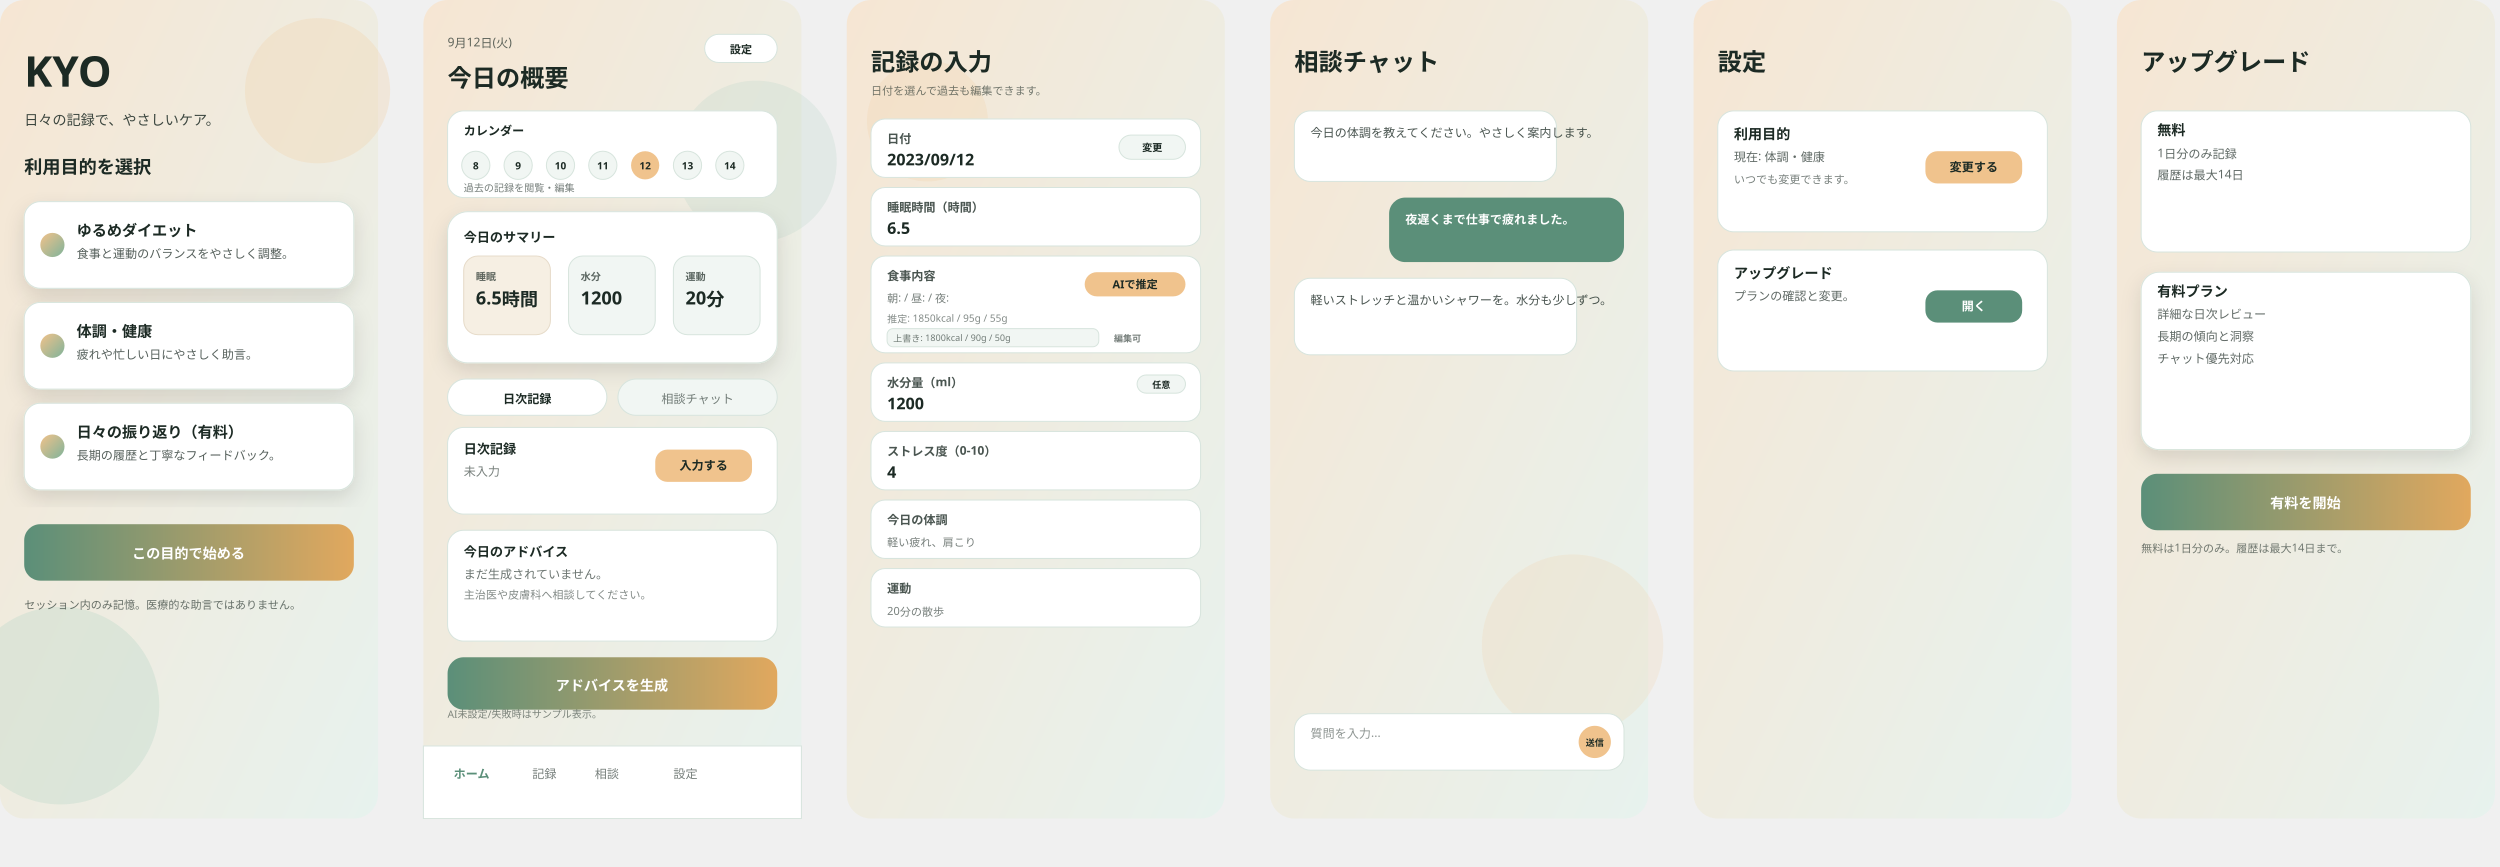
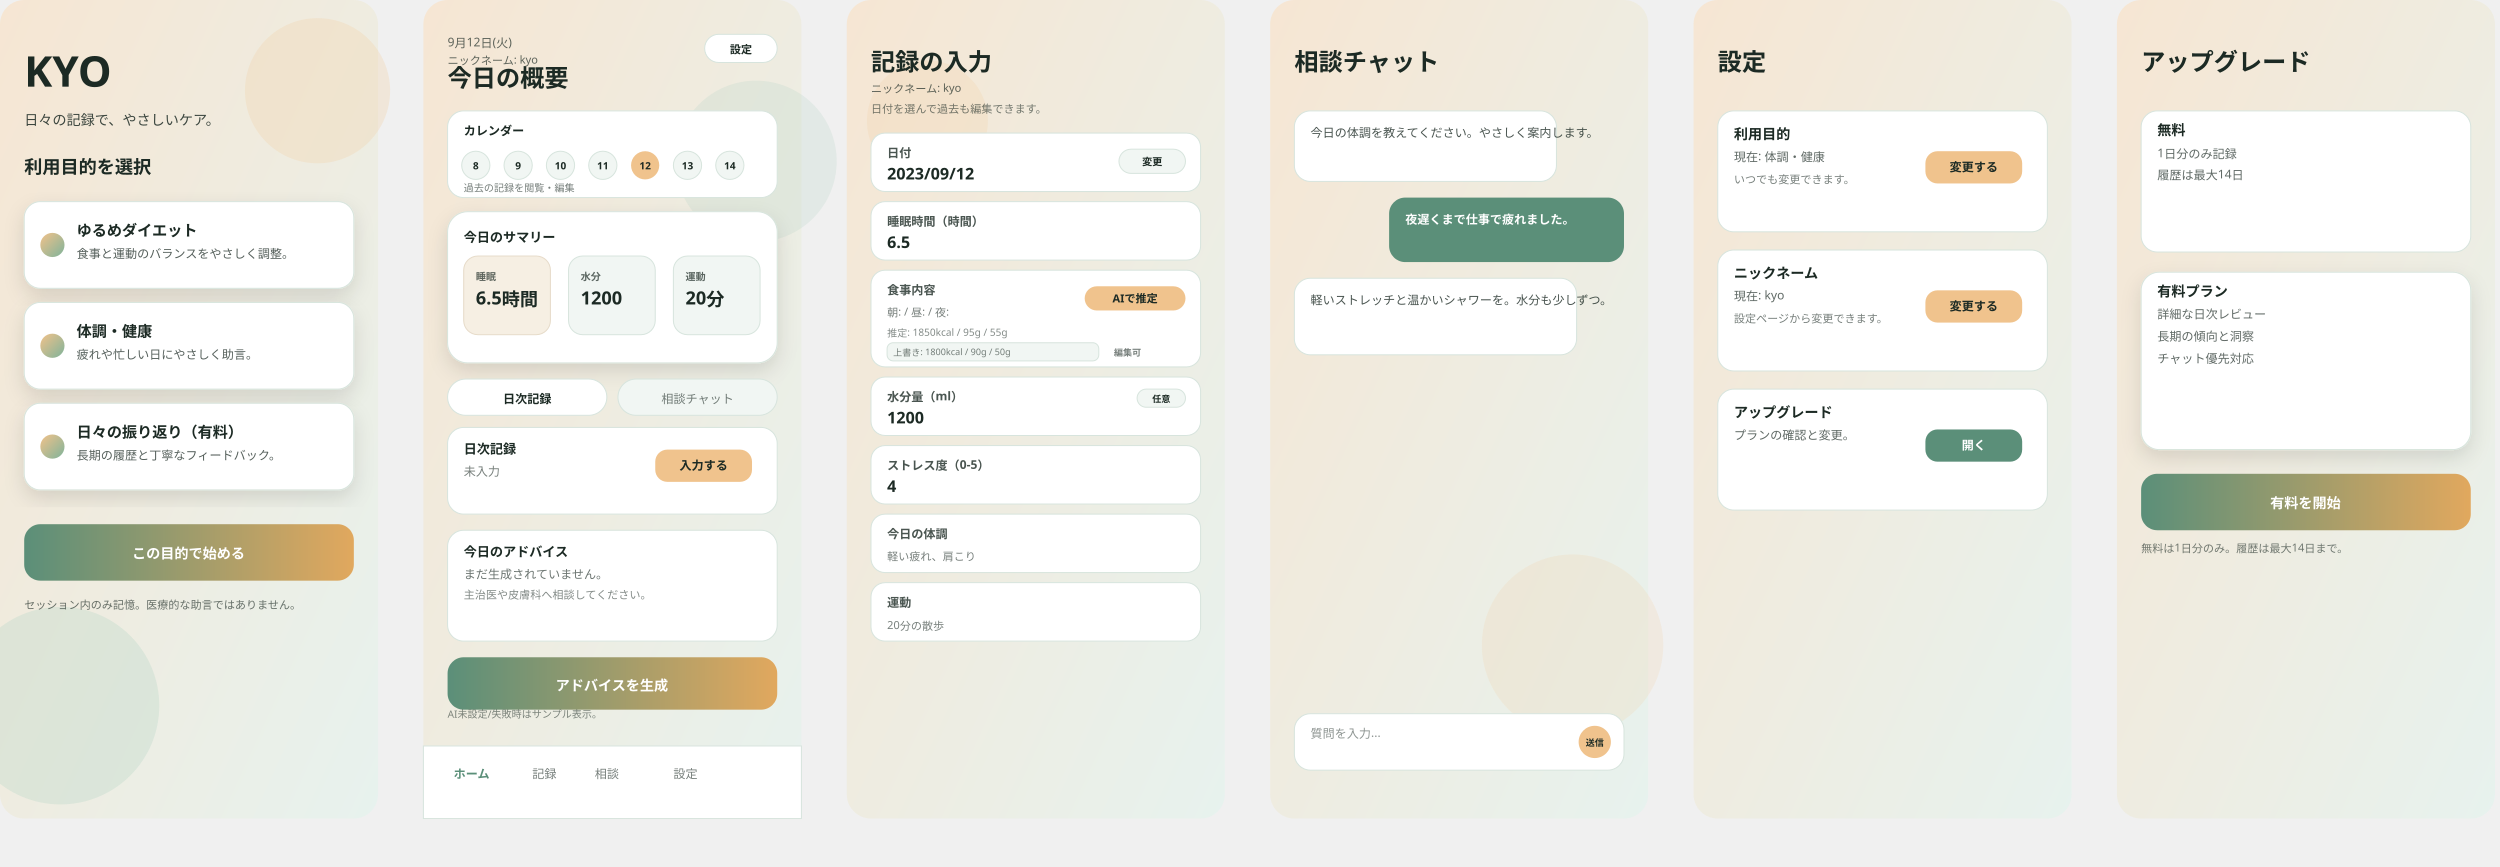
<svg xmlns="http://www.w3.org/2000/svg" width="2480" height="860" viewBox="0 0 2480 860">
  <defs>
    <linearGradient id="bgGradient" x1="0" y1="0" x2="1" y2="1">
      <stop offset="0%" stop-color="#F6E6D3" />
      <stop offset="100%" stop-color="#E7F2EE" />
    </linearGradient>
    <linearGradient id="ctaGradient" x1="0" y1="0" x2="1" y2="0">
      <stop offset="0%" stop-color="#5B8F79" />
      <stop offset="100%" stop-color="#E1A85E" />
    </linearGradient>
    <linearGradient id="accentGradient" x1="0" y1="0" x2="1" y2="1">
      <stop offset="0%" stop-color="#F2C28A" />
      <stop offset="100%" stop-color="#7FB39A" />
    </linearGradient>
    <filter id="cardShadow" x="-20%" y="-20%" width="140%" height="140%">
      <feDropShadow dx="0" dy="8" stdDeviation="10" flood-color="#000000" flood-opacity="0.12" />
    </filter>
  </defs>
  <g id="screen-onboarding" transform="translate(0 0)">
    <rect x="0" y="0" width="375" height="812" rx="24" fill="url(#bgGradient)" />
    <circle cx="315" cy="90" r="72" fill="#F1D4AE" opacity="0.35" />
    <circle cx="60" cy="700" r="98" fill="#B9D7C8" opacity="0.35" />
    <text x="24" y="86" font-family="Cormorant Garamond" font-size="42" font-weight="600" fill="#1C2A24">KYO</text>
    <text x="24" y="124" font-family="Zen Kaku Gothic New" font-size="14" font-weight="500" fill="#1C2A24" opacity="0.85">日々の記録で、やさしいケア。</text>
    <text x="24" y="172" font-family="Cormorant Garamond" font-size="18" font-weight="600" fill="#1C2A24">利用目的を選択</text>
    <rect x="24" y="200" width="327" height="86" rx="16" fill="#FFFFFF" stroke="#D7E4DD" filter="url(#cardShadow)" />
    <circle cx="52" cy="243" r="12" fill="url(#accentGradient)" />
    <text x="76" y="234" font-family="Zen Kaku Gothic New" font-size="15" font-weight="600" fill="#1C2A24">ゆるめダイエット</text>
    <text x="76" y="256" font-family="Zen Kaku Gothic New" font-size="12" font-weight="500" fill="#1C2A24" opacity="0.75">食事と運動のバランスをやさしく調整。</text>
    <rect x="24" y="300" width="327" height="86" rx="16" fill="#FFFFFF" stroke="#D7E4DD" filter="url(#cardShadow)" />
    <circle cx="52" cy="343" r="12" fill="url(#accentGradient)" />
    <text x="76" y="334" font-family="Zen Kaku Gothic New" font-size="15" font-weight="600" fill="#1C2A24">体調・健康</text>
    <text x="76" y="356" font-family="Zen Kaku Gothic New" font-size="12" font-weight="500" fill="#1C2A24" opacity="0.75">疲れや忙しい日にやさしく助言。</text>
    <rect x="24" y="400" width="327" height="86" rx="16" fill="#FFFFFF" stroke="#D7E4DD" filter="url(#cardShadow)" />
    <circle cx="52" cy="443" r="12" fill="url(#accentGradient)" />
    <text x="76" y="434" font-family="Zen Kaku Gothic New" font-size="15" font-weight="600" fill="#1C2A24">日々の振り返り（有料）</text>
    <text x="76" y="456" font-family="Zen Kaku Gothic New" font-size="12" font-weight="500" fill="#1C2A24" opacity="0.75">長期の履歴と丁寧なフィードバック。</text>
    <rect x="24" y="520" width="327" height="56" rx="16" fill="url(#ctaGradient)" />
    <text x="187" y="554" font-family="Zen Kaku Gothic New" font-size="14" font-weight="600" fill="#FFFFFF" text-anchor="middle">この目的で始める</text>
    <text x="24" y="604" font-family="Zen Kaku Gothic New" font-size="11" font-weight="500" fill="#1C2A24" opacity="0.65">セッション内のみ記憶。医療的な助言ではありません。</text>
  </g>
  <g id="screen-home" transform="translate(420 0)">
    <rect x="0" y="0" width="375" height="812" rx="24" fill="url(#bgGradient)" />
    <circle cx="330" cy="160" r="80" fill="#B7D3C6" opacity="0.25" />
    <text x="24" y="46" font-family="Zen Kaku Gothic New" font-size="12" font-weight="500" fill="#1C2A24" opacity="0.7">9月12日(火)</text>
+     <text x="24" y="64" font-family="Zen Kaku Gothic New" font-size="11" font-weight="500" fill="#1C2A24" opacity="0.7">ニックネーム: kyo</text>
    <text x="24" y="86" font-family="Cormorant Garamond" font-size="24" font-weight="600" fill="#1C2A24">今日の概要</text>
    <rect x="279" y="34" width="72" height="28" rx="14" fill="#FFFFFF" stroke="#D7E4DD" />
    <text x="315" y="53" font-family="Zen Kaku Gothic New" font-size="11" font-weight="600" fill="#1C2A24" text-anchor="middle">設定</text>
    <rect x="24" y="110" width="327" height="86" rx="16" fill="#FFFFFF" stroke="#D7E4DD" />
    <text x="40" y="134" font-family="Zen Kaku Gothic New" font-size="12" font-weight="600" fill="#1C2A24">カレンダー</text>
    <circle cx="52" cy="164" r="14" fill="#F1F6F3" stroke="#D7E4DD" />
    <text x="52" y="168" font-family="Zen Kaku Gothic New" font-size="10" font-weight="600" fill="#1C2A24" text-anchor="middle">8</text>
    <circle cx="94" cy="164" r="14" fill="#F1F6F3" stroke="#D7E4DD" />
    <text x="94" y="168" font-family="Zen Kaku Gothic New" font-size="10" font-weight="600" fill="#1C2A24" text-anchor="middle">9</text>
    <circle cx="136" cy="164" r="14" fill="#F1F6F3" stroke="#D7E4DD" />
    <text x="136" y="168" font-family="Zen Kaku Gothic New" font-size="10" font-weight="600" fill="#1C2A24" text-anchor="middle">10</text>
    <circle cx="178" cy="164" r="14" fill="#F1F6F3" stroke="#D7E4DD" />
    <text x="178" y="168" font-family="Zen Kaku Gothic New" font-size="10" font-weight="600" fill="#1C2A24" text-anchor="middle">11</text>
    <circle cx="220" cy="164" r="14" fill="#F0C38D" />
    <text x="220" y="168" font-family="Zen Kaku Gothic New" font-size="10" font-weight="700" fill="#1C2A24" text-anchor="middle">12</text>
    <circle cx="262" cy="164" r="14" fill="#F1F6F3" stroke="#D7E4DD" />
    <text x="262" y="168" font-family="Zen Kaku Gothic New" font-size="10" font-weight="600" fill="#1C2A24" text-anchor="middle">13</text>
    <circle cx="304" cy="164" r="14" fill="#F1F6F3" stroke="#D7E4DD" />
    <text x="304" y="168" font-family="Zen Kaku Gothic New" font-size="10" font-weight="600" fill="#1C2A24" text-anchor="middle">14</text>
    <text x="40" y="190" font-family="Zen Kaku Gothic New" font-size="10" font-weight="500" fill="#1C2A24" opacity="0.6">過去の記録を閲覧・編集</text>
    <rect x="24" y="210" width="327" height="150" rx="20" fill="#FFFFFF" stroke="#D7E4DD" filter="url(#cardShadow)" />
    <text x="40" y="240" font-family="Zen Kaku Gothic New" font-size="13" font-weight="600" fill="#1C2A24">今日のサマリー</text>
    <rect x="40" y="254" width="86" height="78" rx="14" fill="#F6EFE3" stroke="#E6DBC9" />
    <text x="52" y="278" font-family="Zen Kaku Gothic New" font-size="10" font-weight="600" fill="#1C2A24" opacity="0.7">睡眠</text>
    <text x="52" y="302" font-family="Cormorant Garamond" font-size="18" font-weight="600" fill="#1C2A24">6.5時間</text>
    <rect x="144" y="254" width="86" height="78" rx="14" fill="#F1F6F3" stroke="#D7E4DD" />
    <text x="156" y="278" font-family="Zen Kaku Gothic New" font-size="10" font-weight="600" fill="#1C2A24" opacity="0.7">水分</text>
    <text x="156" y="302" font-family="Cormorant Garamond" font-size="18" font-weight="600" fill="#1C2A24">1200</text>
    <rect x="248" y="254" width="86" height="78" rx="14" fill="#F1F6F3" stroke="#D7E4DD" />
    <text x="260" y="278" font-family="Zen Kaku Gothic New" font-size="10" font-weight="600" fill="#1C2A24" opacity="0.7">運動</text>
    <text x="260" y="302" font-family="Cormorant Garamond" font-size="18" font-weight="600" fill="#1C2A24">20分</text>
    <rect x="24" y="376" width="158" height="36" rx="18" fill="#FFFFFF" stroke="#D7E4DD" />
    <text x="103" y="400" font-family="Zen Kaku Gothic New" font-size="12" font-weight="600" fill="#1C2A24" text-anchor="middle">日次記録</text>
    <rect x="193" y="376" width="158" height="36" rx="18" fill="#F1F6F3" stroke="#D7E4DD" />
    <text x="272" y="400" font-family="Zen Kaku Gothic New" font-size="12" font-weight="500" fill="#1C2A24" opacity="0.6" text-anchor="middle">相談チャット</text>
    <rect x="24" y="424" width="327" height="86" rx="16" fill="#FFFFFF" stroke="#D7E4DD" />
    <text x="40" y="450" font-family="Zen Kaku Gothic New" font-size="13" font-weight="600" fill="#1C2A24">日次記録</text>
    <text x="40" y="472" font-family="Zen Kaku Gothic New" font-size="12" font-weight="500" fill="#1C2A24" opacity="0.6">未入力</text>
    <rect x="230" y="446" width="96" height="32" rx="12" fill="#F0C38D" />
    <text x="278" y="466" font-family="Zen Kaku Gothic New" font-size="12" font-weight="600" fill="#1C2A24" text-anchor="middle">入力する</text>
    <rect x="24" y="526" width="327" height="110" rx="16" fill="#FFFFFF" stroke="#D7E4DD" />
    <text x="40" y="552" font-family="Zen Kaku Gothic New" font-size="13" font-weight="600" fill="#1C2A24">今日のアドバイス</text>
    <text x="40" y="574" font-family="Zen Kaku Gothic New" font-size="12" font-weight="500" fill="#1C2A24" opacity="0.65">まだ生成されていません。</text>
    <text x="40" y="594" font-family="Zen Kaku Gothic New" font-size="11" font-weight="500" fill="#1C2A24" opacity="0.55">主治医や皮膚科へ相談してください。</text>
    <rect x="24" y="652" width="327" height="52" rx="16" fill="url(#ctaGradient)" />
    <text x="187" y="685" font-family="Zen Kaku Gothic New" font-size="14" font-weight="600" fill="#FFFFFF" text-anchor="middle">アドバイスを生成</text>
    <text x="24" y="712" font-family="Zen Kaku Gothic New" font-size="10" font-weight="500" fill="#1C2A24" opacity="0.55">AI未設定/失敗時はサンプル表示。</text>
    <rect x="0" y="740" width="375" height="72" fill="#FFFFFF" stroke="#D7E4DD" />
    <text x="30" y="772" font-family="Zen Kaku Gothic New" font-size="12" font-weight="600" fill="#5B8F79">ホーム</text>
    <text x="108" y="772" font-family="Zen Kaku Gothic New" font-size="12" font-weight="500" fill="#1C2A24" opacity="0.6">記録</text>
    <text x="170" y="772" font-family="Zen Kaku Gothic New" font-size="12" font-weight="500" fill="#1C2A24" opacity="0.6">相談</text>
    <text x="248" y="772" font-family="Zen Kaku Gothic New" font-size="12" font-weight="500" fill="#1C2A24" opacity="0.6">設定</text>
  </g>
  <g id="screen-log" transform="translate(840 0)">
    <rect x="0" y="0" width="375" height="812" rx="24" fill="url(#bgGradient)" />
    <circle cx="80" cy="120" r="60" fill="#F1D4AE" opacity="0.3" />
    <text x="24" y="70" font-family="Cormorant Garamond" font-size="24" font-weight="600" fill="#1C2A24">記録の入力</text>
-     <text x="24" y="94" font-family="Zen Kaku Gothic New" font-size="11" font-weight="500" fill="#1C2A24" opacity="0.6">日付を選んで過去も編集できます。</text>
-     <rect x="24" y="118" width="327" height="58" rx="14" fill="#FFFFFF" stroke="#D7E4DD" />
-     <text x="40" y="142" font-family="Zen Kaku Gothic New" font-size="12" font-weight="600" fill="#1C2A24" opacity="0.8">日付</text>
-     <text x="40" y="164" font-family="Cormorant Garamond" font-size="16" font-weight="600" fill="#1C2A24">2023/09/12</text>
-     <rect x="270" y="134" width="66" height="24" rx="12" fill="#F1F6F3" stroke="#D7E4DD" />
-     <text x="303" y="150" font-family="Zen Kaku Gothic New" font-size="10" font-weight="600" fill="#1C2A24" text-anchor="middle">変更</text>
-     <rect x="24" y="186" width="327" height="58" rx="14" fill="#FFFFFF" stroke="#D7E4DD" />
-     <text x="40" y="210" font-family="Zen Kaku Gothic New" font-size="12" font-weight="600" fill="#1C2A24" opacity="0.8">睡眠時間（時間）</text>
-     <text x="40" y="232" font-family="Cormorant Garamond" font-size="16" font-weight="600" fill="#1C2A24">6.5</text>
-     <rect x="24" y="254" width="327" height="96" rx="14" fill="#FFFFFF" stroke="#D7E4DD" />
-     <text x="40" y="278" font-family="Zen Kaku Gothic New" font-size="12" font-weight="600" fill="#1C2A24" opacity="0.8">食事内容</text>
-     <rect x="236" y="270" width="100" height="24" rx="12" fill="#F0C38D" />
-     <text x="286" y="286" font-family="Zen Kaku Gothic New" font-size="11" font-weight="600" fill="#1C2A24" text-anchor="middle">AIで推定</text>
-     <text x="40" y="300" font-family="Zen Kaku Gothic New" font-size="11" font-weight="500" fill="#1C2A24" opacity="0.6">朝: / 昼: / 夜:</text>
-     <text x="40" y="320" font-family="Zen Kaku Gothic New" font-size="10" font-weight="500" fill="#1C2A24" opacity="0.55">推定: 1850kcal / 95g / 55g</text>
-     <rect x="40" y="326" width="210" height="18" rx="6" fill="#F1F6F3" stroke="#D7E4DD" />
-     <text x="46" y="339" font-family="Zen Kaku Gothic New" font-size="9" font-weight="500" fill="#1C2A24" opacity="0.6">上書き: 1800kcal / 90g / 50g</text>
-     <text x="265" y="339" font-family="Zen Kaku Gothic New" font-size="9" font-weight="600" fill="#1C2A24" opacity="0.6">編集可</text>
-     <rect x="24" y="360" width="327" height="58" rx="14" fill="#FFFFFF" stroke="#D7E4DD" />
-     <text x="40" y="384" font-family="Zen Kaku Gothic New" font-size="12" font-weight="600" fill="#1C2A24" opacity="0.8">水分量（ml）</text>
-     <rect x="288" y="372" width="48" height="18" rx="9" fill="#F1F6F3" stroke="#D7E4DD" />
-     <text x="312" y="385" font-family="Zen Kaku Gothic New" font-size="9" font-weight="600" fill="#1C2A24" text-anchor="middle">任意</text>
-     <text x="40" y="406" font-family="Cormorant Garamond" font-size="16" font-weight="600" fill="#1C2A24">1200</text>
-     <rect x="24" y="428" width="327" height="58" rx="14" fill="#FFFFFF" stroke="#D7E4DD" />
-     <text x="40" y="452" font-family="Zen Kaku Gothic New" font-size="12" font-weight="600" fill="#1C2A24" opacity="0.8">ストレス度（0-10）</text>
-     <text x="40" y="474" font-family="Cormorant Garamond" font-size="16" font-weight="600" fill="#1C2A24">4</text>
-     <rect x="24" y="496" width="327" height="58" rx="14" fill="#FFFFFF" stroke="#D7E4DD" />
-     <text x="40" y="520" font-family="Zen Kaku Gothic New" font-size="12" font-weight="600" fill="#1C2A24" opacity="0.8">今日の体調</text>
-     <text x="40" y="542" font-family="Zen Kaku Gothic New" font-size="11" font-weight="500" fill="#1C2A24" opacity="0.6">軽い疲れ、肩こり</text>
-     <rect x="24" y="564" width="327" height="58" rx="14" fill="#FFFFFF" stroke="#D7E4DD" />
-     <text x="40" y="588" font-family="Zen Kaku Gothic New" font-size="12" font-weight="600" fill="#1C2A24" opacity="0.8">運動</text>
-     <text x="40" y="610" font-family="Zen Kaku Gothic New" font-size="11" font-weight="500" fill="#1C2A24" opacity="0.6">20分の散歩</text>
+     <text x="24" y="92" font-family="Zen Kaku Gothic New" font-size="11" font-weight="500" fill="#1C2A24" opacity="0.7">ニックネーム: kyo</text>
+     <text x="24" y="112" font-family="Zen Kaku Gothic New" font-size="11" font-weight="500" fill="#1C2A24" opacity="0.6">日付を選んで過去も編集できます。</text>
+     <rect x="24" y="132" width="327" height="58" rx="14" fill="#FFFFFF" stroke="#D7E4DD" />
+     <text x="40" y="156" font-family="Zen Kaku Gothic New" font-size="12" font-weight="600" fill="#1C2A24" opacity="0.8">日付</text>
+     <text x="40" y="178" font-family="Cormorant Garamond" font-size="16" font-weight="600" fill="#1C2A24">2023/09/12</text>
+     <rect x="270" y="148" width="66" height="24" rx="12" fill="#F1F6F3" stroke="#D7E4DD" />
+     <text x="303" y="164" font-family="Zen Kaku Gothic New" font-size="10" font-weight="600" fill="#1C2A24" text-anchor="middle">変更</text>
+     <rect x="24" y="200" width="327" height="58" rx="14" fill="#FFFFFF" stroke="#D7E4DD" />
+     <text x="40" y="224" font-family="Zen Kaku Gothic New" font-size="12" font-weight="600" fill="#1C2A24" opacity="0.8">睡眠時間（時間）</text>
+     <text x="40" y="246" font-family="Cormorant Garamond" font-size="16" font-weight="600" fill="#1C2A24">6.5</text>
+     <rect x="24" y="268" width="327" height="96" rx="14" fill="#FFFFFF" stroke="#D7E4DD" />
+     <text x="40" y="292" font-family="Zen Kaku Gothic New" font-size="12" font-weight="600" fill="#1C2A24" opacity="0.8">食事内容</text>
+     <rect x="236" y="284" width="100" height="24" rx="12" fill="#F0C38D" />
+     <text x="286" y="300" font-family="Zen Kaku Gothic New" font-size="11" font-weight="600" fill="#1C2A24" text-anchor="middle">AIで推定</text>
+     <text x="40" y="314" font-family="Zen Kaku Gothic New" font-size="11" font-weight="500" fill="#1C2A24" opacity="0.6">朝: / 昼: / 夜:</text>
+     <text x="40" y="334" font-family="Zen Kaku Gothic New" font-size="10" font-weight="500" fill="#1C2A24" opacity="0.55">推定: 1850kcal / 95g / 55g</text>
+     <rect x="40" y="340" width="210" height="18" rx="6" fill="#F1F6F3" stroke="#D7E4DD" />
+     <text x="46" y="353" font-family="Zen Kaku Gothic New" font-size="9" font-weight="500" fill="#1C2A24" opacity="0.6">上書き: 1800kcal / 90g / 50g</text>
+     <text x="265" y="353" font-family="Zen Kaku Gothic New" font-size="9" font-weight="600" fill="#1C2A24" opacity="0.6">編集可</text>
+     <rect x="24" y="374" width="327" height="58" rx="14" fill="#FFFFFF" stroke="#D7E4DD" />
+     <text x="40" y="398" font-family="Zen Kaku Gothic New" font-size="12" font-weight="600" fill="#1C2A24" opacity="0.8">水分量（ml）</text>
+     <rect x="288" y="386" width="48" height="18" rx="9" fill="#F1F6F3" stroke="#D7E4DD" />
+     <text x="312" y="399" font-family="Zen Kaku Gothic New" font-size="9" font-weight="600" fill="#1C2A24" text-anchor="middle">任意</text>
+     <text x="40" y="420" font-family="Cormorant Garamond" font-size="16" font-weight="600" fill="#1C2A24">1200</text>
+     <rect x="24" y="442" width="327" height="58" rx="14" fill="#FFFFFF" stroke="#D7E4DD" />
+     <text x="40" y="466" font-family="Zen Kaku Gothic New" font-size="12" font-weight="600" fill="#1C2A24" opacity="0.8">ストレス度（0-5）</text>
+     <text x="40" y="488" font-family="Cormorant Garamond" font-size="16" font-weight="600" fill="#1C2A24">4</text>
+     <rect x="24" y="510" width="327" height="58" rx="14" fill="#FFFFFF" stroke="#D7E4DD" />
+     <text x="40" y="534" font-family="Zen Kaku Gothic New" font-size="12" font-weight="600" fill="#1C2A24" opacity="0.8">今日の体調</text>
+     <text x="40" y="556" font-family="Zen Kaku Gothic New" font-size="11" font-weight="500" fill="#1C2A24" opacity="0.6">軽い疲れ、肩こり</text>
+     <rect x="24" y="578" width="327" height="58" rx="14" fill="#FFFFFF" stroke="#D7E4DD" />
+     <text x="40" y="602" font-family="Zen Kaku Gothic New" font-size="12" font-weight="600" fill="#1C2A24" opacity="0.8">運動</text>
+     <text x="40" y="624" font-family="Zen Kaku Gothic New" font-size="11" font-weight="500" fill="#1C2A24" opacity="0.6">20分の散歩</text>
  </g>
  <g id="screen-chat" transform="translate(1260 0)">
    <rect x="0" y="0" width="375" height="812" rx="24" fill="url(#bgGradient)" />
    <circle cx="300" cy="640" r="90" fill="#F1D4AE" opacity="0.25" />
    <text x="24" y="70" font-family="Cormorant Garamond" font-size="24" font-weight="600" fill="#1C2A24">相談チャット</text>
    <rect x="24" y="110" width="260" height="70" rx="16" fill="#FFFFFF" stroke="#D7E4DD" />
    <text x="40" y="136" font-family="Zen Kaku Gothic New" font-size="12" font-weight="500" fill="#1C2A24" opacity="0.8">今日の体調を教えてください。やさしく案内します。</text>
    <rect x="118" y="196" width="233" height="64" rx="16" fill="#5B8F79" />
    <text x="134" y="222" font-family="Zen Kaku Gothic New" font-size="12" font-weight="600" fill="#FFFFFF">夜遅くまで仕事で疲れました。</text>
    <rect x="24" y="276" width="280" height="76" rx="16" fill="#FFFFFF" stroke="#D7E4DD" />
    <text x="40" y="302" font-family="Zen Kaku Gothic New" font-size="12" font-weight="500" fill="#1C2A24" opacity="0.8">軽いストレッチと温かいシャワーを。水分も少しずつ。</text>
    <rect x="24" y="708" width="327" height="56" rx="16" fill="#FFFFFF" stroke="#D7E4DD" />
    <text x="40" y="732" font-family="Zen Kaku Gothic New" font-size="12" font-weight="500" fill="#1C2A24" opacity="0.5">質問を入力...</text>
    <circle cx="322" cy="736" r="16" fill="#F0C38D" />
    <text x="322" y="740" font-family="Zen Kaku Gothic New" font-size="9" font-weight="700" fill="#1C2A24" text-anchor="middle">送信</text>
  </g>
  <g id="screen-settings" transform="translate(1680 0)">
    <rect x="0" y="0" width="375" height="812" rx="24" fill="url(#bgGradient)" />
    <text x="24" y="70" font-family="Cormorant Garamond" font-size="24" font-weight="600" fill="#1C2A24">設定</text>
    <rect x="24" y="110" width="327" height="120" rx="16" fill="#FFFFFF" stroke="#D7E4DD" />
    <text x="40" y="138" font-family="Zen Kaku Gothic New" font-size="14" font-weight="600" fill="#1C2A24">利用目的</text>
    <text x="40" y="160" font-family="Zen Kaku Gothic New" font-size="12" font-weight="500" fill="#1C2A24" opacity="0.7">現在: 体調・健康</text>
    <text x="40" y="182" font-family="Zen Kaku Gothic New" font-size="11" font-weight="500" fill="#1C2A24" opacity="0.6">いつでも変更できます。</text>
    <rect x="230" y="150" width="96" height="32" rx="12" fill="#F0C38D" />
    <text x="278" y="170" font-family="Zen Kaku Gothic New" font-size="12" font-weight="600" fill="#1C2A24" text-anchor="middle">変更する</text>
    <rect x="24" y="248" width="327" height="120" rx="16" fill="#FFFFFF" stroke="#D7E4DD" />
-     <text x="40" y="276" font-family="Zen Kaku Gothic New" font-size="14" font-weight="600" fill="#1C2A24">アップグレード</text>
-     <text x="40" y="298" font-family="Zen Kaku Gothic New" font-size="12" font-weight="500" fill="#1C2A24" opacity="0.7">プランの確認と変更。</text>
-     <rect x="230" y="288" width="96" height="32" rx="12" fill="#5B8F79" />
-     <text x="278" y="308" font-family="Zen Kaku Gothic New" font-size="12" font-weight="600" fill="#FFFFFF" text-anchor="middle">開く</text>
+     <text x="40" y="276" font-family="Zen Kaku Gothic New" font-size="14" font-weight="600" fill="#1C2A24">ニックネーム</text>
+     <text x="40" y="298" font-family="Zen Kaku Gothic New" font-size="12" font-weight="500" fill="#1C2A24" opacity="0.7">現在: kyo</text>
+     <text x="40" y="320" font-family="Zen Kaku Gothic New" font-size="11" font-weight="500" fill="#1C2A24" opacity="0.6">設定ページから変更できます。</text>
+     <rect x="230" y="288" width="96" height="32" rx="12" fill="#F0C38D" />
+     <text x="278" y="308" font-family="Zen Kaku Gothic New" font-size="12" font-weight="600" fill="#1C2A24" text-anchor="middle">変更する</text>
+     <rect x="24" y="386" width="327" height="120" rx="16" fill="#FFFFFF" stroke="#D7E4DD" />
+     <text x="40" y="414" font-family="Zen Kaku Gothic New" font-size="14" font-weight="600" fill="#1C2A24">アップグレード</text>
+     <text x="40" y="436" font-family="Zen Kaku Gothic New" font-size="12" font-weight="500" fill="#1C2A24" opacity="0.7">プランの確認と変更。</text>
+     <rect x="230" y="426" width="96" height="32" rx="12" fill="#5B8F79" />
+     <text x="278" y="446" font-family="Zen Kaku Gothic New" font-size="12" font-weight="600" fill="#FFFFFF" text-anchor="middle">開く</text>
  </g>
  <g id="screen-upgrade" transform="translate(2100 0)">
    <rect x="0" y="0" width="375" height="812" rx="24" fill="url(#bgGradient)" />
    <text x="24" y="70" font-family="Cormorant Garamond" font-size="24" font-weight="600" fill="#1C2A24">アップグレード</text>
    <rect x="24" y="110" width="327" height="140" rx="16" fill="#FFFFFF" stroke="#D7E4DD" />
    <text x="40" y="134" font-family="Zen Kaku Gothic New" font-size="14" font-weight="600" fill="#1C2A24">無料</text>
    <text x="40" y="156" font-family="Zen Kaku Gothic New" font-size="12" font-weight="500" fill="#1C2A24" opacity="0.7">1日分のみ記録</text>
    <text x="40" y="178" font-family="Zen Kaku Gothic New" font-size="12" font-weight="500" fill="#1C2A24" opacity="0.7">履歴は最大14日</text>
    <rect x="24" y="270" width="327" height="176" rx="18" fill="#FFFFFF" stroke="#D7E4DD" filter="url(#cardShadow)" />
    <text x="40" y="294" font-family="Zen Kaku Gothic New" font-size="14" font-weight="700" fill="#1C2A24">有料プラン</text>
    <text x="40" y="316" font-family="Zen Kaku Gothic New" font-size="12" font-weight="500" fill="#1C2A24" opacity="0.7">詳細な日次レビュー</text>
    <text x="40" y="338" font-family="Zen Kaku Gothic New" font-size="12" font-weight="500" fill="#1C2A24" opacity="0.7">長期の傾向と洞察</text>
    <text x="40" y="360" font-family="Zen Kaku Gothic New" font-size="12" font-weight="500" fill="#1C2A24" opacity="0.7">チャット優先対応</text>
    <rect x="24" y="470" width="327" height="56" rx="16" fill="url(#ctaGradient)" />
    <text x="187" y="504" font-family="Zen Kaku Gothic New" font-size="14" font-weight="700" fill="#FFFFFF" text-anchor="middle">有料を開始</text>
    <text x="24" y="548" font-family="Zen Kaku Gothic New" font-size="11" font-weight="500" fill="#1C2A24" opacity="0.6">無料は1日分のみ。履歴は最大14日まで。</text>
  </g>
</svg>
